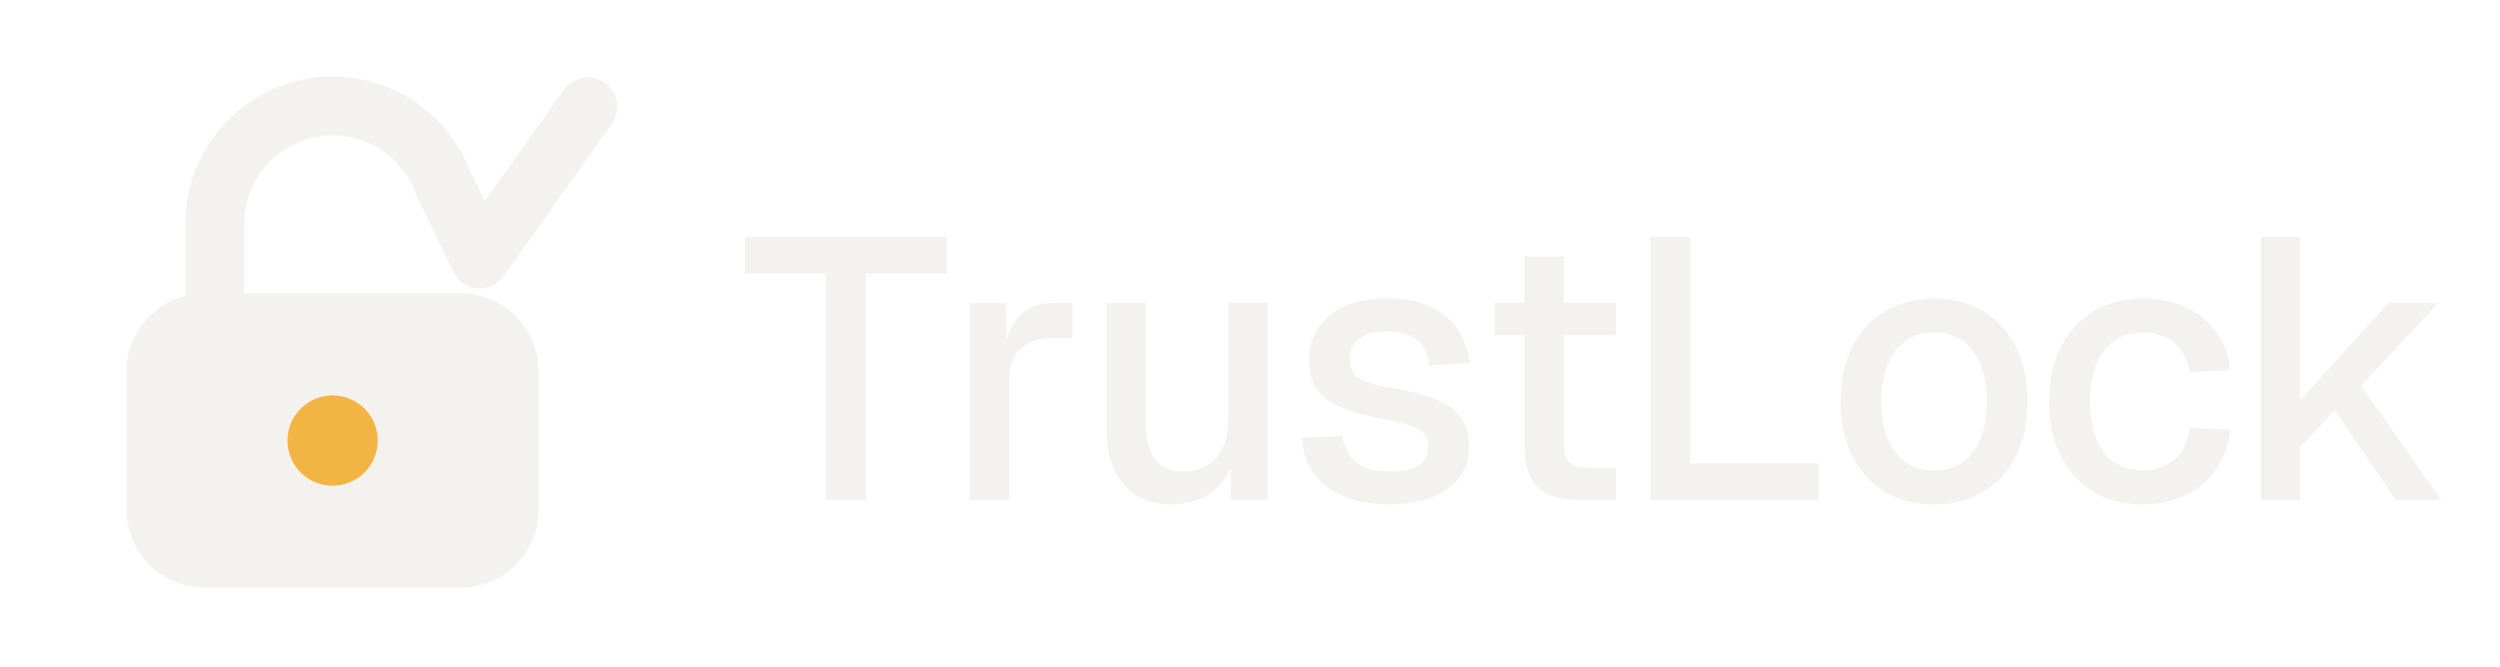
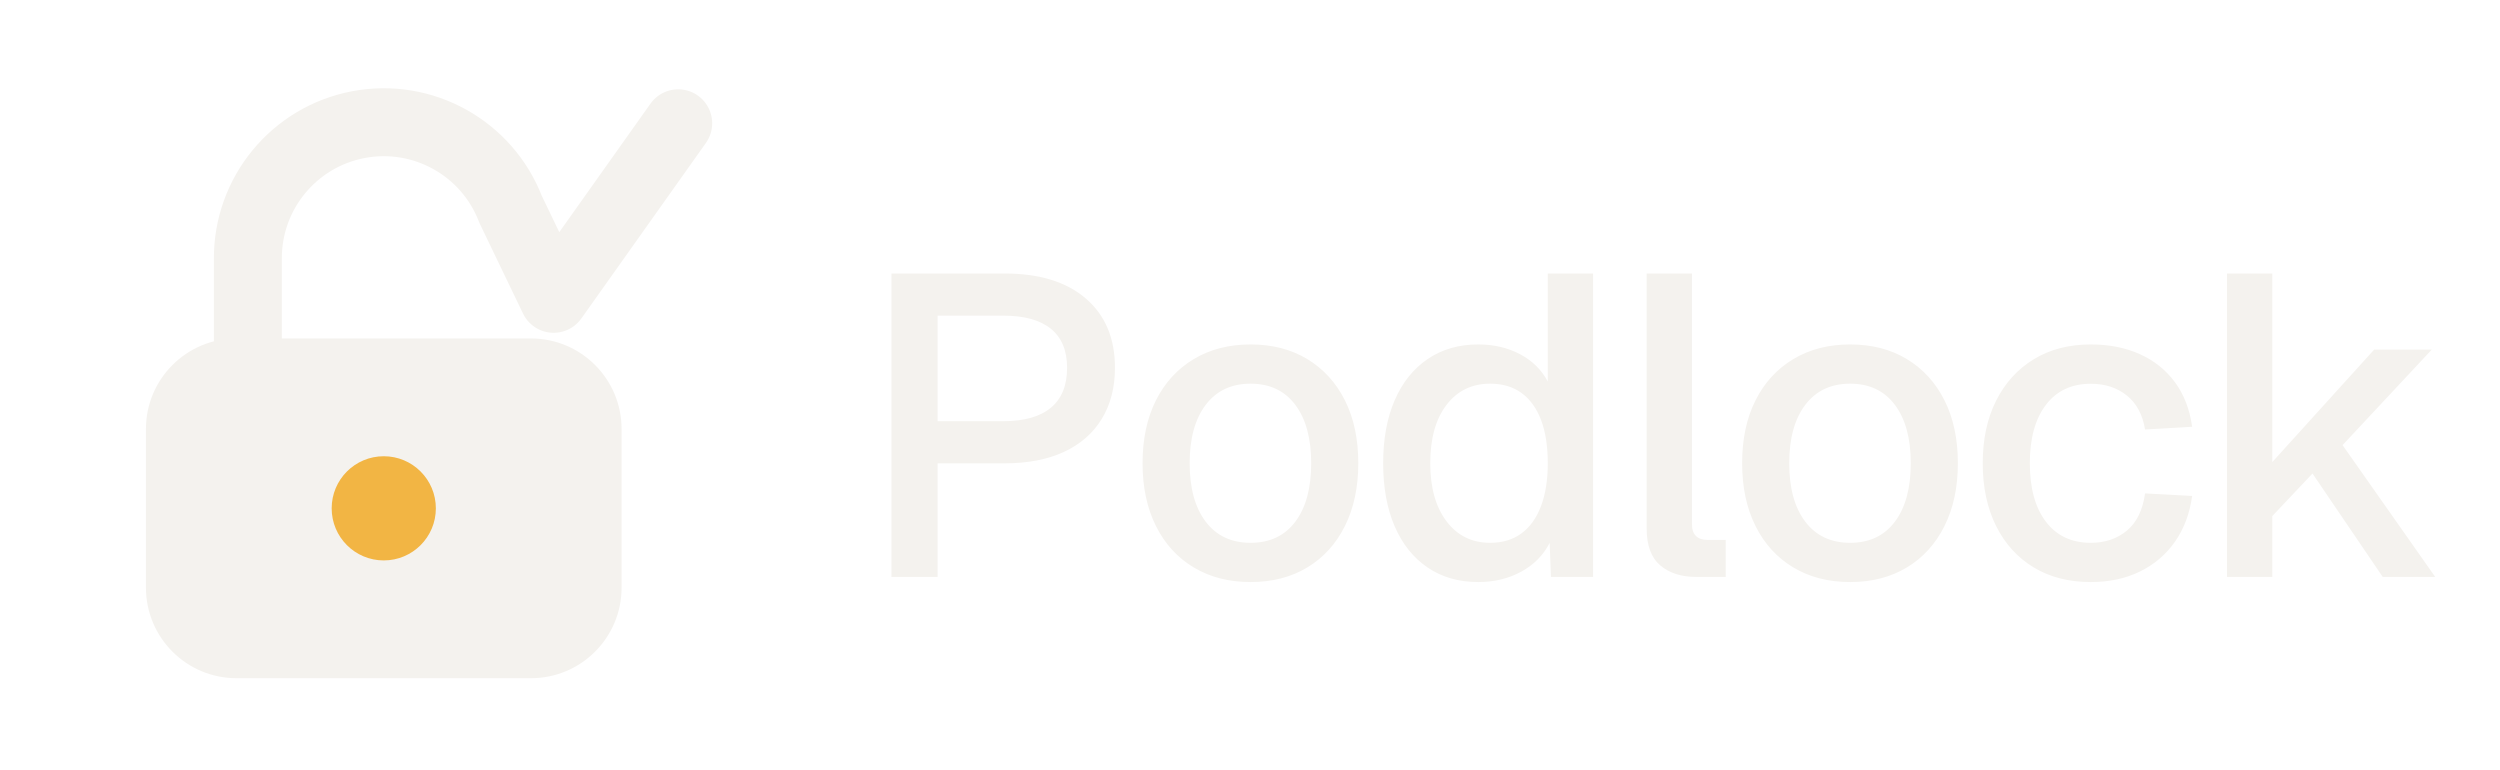
- <svg xmlns="http://www.w3.org/2000/svg" viewBox="0 0 270 72" width="270" height="72" role="img" aria-label="TrustLock">
+ <svg xmlns="http://www.w3.org/2000/svg" viewBox="0 0 234 72" width="234" height="72" role="img" aria-label="Podlock">
  <g transform="translate(2 2) scale(1.06)">
    <path d="M20 29 V21 A12 12 0 0 1 43.2 16.6 L47 24.5 L58 9" fill="none" stroke="#F4F2EE" stroke-width="6" stroke-linecap="round" stroke-linejoin="round" />
    <rect x="11" y="28" width="42" height="30" rx="8" fill="#F4F2EE" />
    <circle cx="32" cy="43" r="4.6" fill="#F2B544" />
  </g>
-   <path d="M89.192 54.0V29.544H80.464V25.6H102.248V29.544H93.52V54.0ZM104.728 54.0V32.72H108.6L108.776 38.368L108.408 38.256Q108.848 35.36 110.184 34.04Q111.52 32.72 113.792 32.72H115.824V36.512H113.808Q112.184 36.512 111.116 37.044Q110.048 37.576 109.508 38.656Q108.968 39.736 108.968 41.448V54.0ZM126.48 54.48Q123.272 54.48 121.38 52.34Q119.488 50.2 119.488 46.416V32.72H123.728V45.328Q123.728 48.208 124.72 49.564Q125.712 50.92 127.776 50.92Q130.072 50.92 131.368 49.42Q132.664 47.92 132.664 45.184V32.72H136.904V54.0H132.952L132.896 48.448L133.488 48.688Q132.912 51.496 131.112 52.988Q129.312 54.48 126.48 54.48ZM150.128 54.48Q147.032 54.48 144.972 53.556Q142.912 52.632 141.828 51.008Q140.744 49.384 140.584 47.296L144.96 47.064Q145.264 48.856 146.428 49.892Q147.592 50.928 150.136 50.928Q152.112 50.928 153.18 50.284Q154.248 49.64 154.248 48.24Q154.248 47.456 153.888 46.936Q153.528 46.416 152.476 46.024Q151.424 45.632 149.392 45.264Q146.296 44.696 144.54 43.864Q142.784 43.032 142.072 41.812Q141.36 40.592 141.36 38.848Q141.36 35.928 143.56 34.084Q145.76 32.24 149.904 32.24Q152.848 32.24 154.724 33.216Q156.6 34.192 157.568 35.788Q158.536 37.384 158.72 39.232L154.368 39.472Q154.304 38.472 153.82 37.632Q153.336 36.792 152.376 36.292Q151.416 35.792 149.824 35.792Q147.776 35.792 146.772 36.596Q145.768 37.4 145.768 38.672Q145.768 39.624 146.164 40.232Q146.56 40.84 147.552 41.224Q148.544 41.608 150.256 41.896Q153.464 42.4 155.304 43.216Q157.144 44.032 157.9 45.252Q158.656 46.472 158.656 48.208Q158.656 51.2 156.3 52.84Q153.944 54.48 150.128 54.48ZM170.552 54.0Q167.52 54.0 166.08 52.604Q164.64 51.208 164.64 48.224V27.736H168.88V47.936Q168.88 49.408 169.524 49.972Q170.168 50.536 171.496 50.536H174.52V54.0ZM161.408 36.184V32.72H174.52V36.184ZM178.24 54.0V25.6H182.56V52.392L180.288 50.056H196.392V54.0ZM208.896 54.48Q205.856 54.48 203.572 53.112Q201.288 51.744 200.036 49.236Q198.784 46.728 198.784 43.36Q198.784 39.96 200.036 37.472Q201.288 34.984 203.572 33.612Q205.856 32.24 208.896 32.24Q211.936 32.24 214.204 33.612Q216.472 34.984 217.724 37.472Q218.976 39.96 218.976 43.36Q218.976 46.728 217.724 49.236Q216.472 51.744 214.204 53.112Q211.936 54.48 208.896 54.48ZM208.896 50.808Q211.592 50.808 213.08 48.832Q214.568 46.856 214.568 43.36Q214.568 39.872 213.08 37.892Q211.592 35.912 208.896 35.912Q206.2 35.912 204.696 37.892Q203.192 39.872 203.192 43.36Q203.192 46.856 204.696 48.832Q206.2 50.808 208.896 50.808ZM231.416 54.48Q228.344 54.48 226.076 53.112Q223.808 51.744 222.556 49.236Q221.304 46.728 221.304 43.36Q221.304 39.992 222.556 37.504Q223.808 35.016 226.076 33.628Q228.344 32.24 231.416 32.24Q233.992 32.24 236.008 33.148Q238.024 34.056 239.292 35.772Q240.56 37.488 240.904 39.944L236.496 40.2Q236.16 38.12 234.792 37.02Q233.424 35.92 231.416 35.92Q228.72 35.92 227.216 37.896Q225.712 39.872 225.712 43.36Q225.712 46.856 227.216 48.832Q228.72 50.808 231.416 50.808Q233.432 50.808 234.804 49.66Q236.176 48.512 236.496 46.184L240.904 46.424Q240.568 48.88 239.308 50.688Q238.048 52.496 236.032 53.488Q234.016 54.48 231.416 54.48ZM244.168 54.0V25.6H248.408V43.248L257.944 32.72H263.336L254.984 41.664L263.656 54.0H258.744L252.168 44.32L248.408 48.304V54.0Z" fill="#F4F2EE" />
+   <path d="M83.44 54.0V25.6H94.032Q98.912 25.6 101.636 27.944Q104.36 30.288 104.36 34.424Q104.36 37.192 103.124 39.212Q101.888 41.232 99.58 42.3Q97.272 43.368 94.032 43.368H87.76V54.0ZM87.76 39.424H93.912Q96.84 39.424 98.36 38.164Q99.88 36.904 99.88 34.424Q99.88 32.008 98.364 30.776Q96.848 29.544 93.912 29.544H87.76ZM117.056 54.48Q114.016 54.48 111.732 53.112Q109.448 51.744 108.196 49.236Q106.944 46.728 106.944 43.36Q106.944 39.96 108.196 37.472Q109.448 34.984 111.732 33.612Q114.016 32.24 117.056 32.24Q120.096 32.24 122.364 33.612Q124.632 34.984 125.884 37.472Q127.136 39.96 127.136 43.36Q127.136 46.728 125.884 49.236Q124.632 51.744 122.364 53.112Q120.096 54.48 117.056 54.48ZM117.056 50.808Q119.752 50.808 121.24 48.832Q122.728 46.856 122.728 43.36Q122.728 39.872 121.24 37.892Q119.752 35.912 117.056 35.912Q114.36 35.912 112.856 37.892Q111.352 39.872 111.352 43.36Q111.352 46.856 112.856 48.832Q114.36 50.808 117.056 50.808ZM138.368 54.48Q135.624 54.48 133.62 53.116Q131.616 51.752 130.54 49.26Q129.464 46.768 129.464 43.36Q129.464 39.952 130.544 37.46Q131.624 34.968 133.632 33.604Q135.64 32.24 138.368 32.24Q140.544 32.24 142.272 33.152Q144 34.064 144.872 35.712V25.6H149.112V54.0H145.168L145.048 50.816Q144.168 52.536 142.388 53.508Q140.608 54.48 138.368 54.48ZM139.48 50.808Q141.216 50.808 142.416 49.92Q143.616 49.032 144.244 47.356Q144.872 45.68 144.872 43.36Q144.872 40.976 144.244 39.316Q143.616 37.656 142.416 36.784Q141.216 35.912 139.48 35.912Q136.912 35.912 135.392 37.9Q133.872 39.888 133.872 43.36Q133.872 46.784 135.396 48.796Q136.92 50.808 139.48 50.808ZM158.768 54.0Q156.672 54.0 155.4 52.92Q154.128 51.84 154.128 49.472V25.6H158.368V49.072Q158.368 49.808 158.744 50.172Q159.12 50.536 159.824 50.536H161.528V54.0ZM173.176 54.48Q170.136 54.48 167.852 53.112Q165.568 51.744 164.316 49.236Q163.064 46.728 163.064 43.36Q163.064 39.96 164.316 37.472Q165.568 34.984 167.852 33.612Q170.136 32.24 173.176 32.24Q176.216 32.24 178.484 33.612Q180.752 34.984 182.004 37.472Q183.256 39.96 183.256 43.36Q183.256 46.728 182.004 49.236Q180.752 51.744 178.484 53.112Q176.216 54.48 173.176 54.48ZM173.176 50.808Q175.872 50.808 177.36 48.832Q178.848 46.856 178.848 43.36Q178.848 39.872 177.36 37.892Q175.872 35.912 173.176 35.912Q170.48 35.912 168.976 37.892Q167.472 39.872 167.472 43.36Q167.472 46.856 168.976 48.832Q170.48 50.808 173.176 50.808ZM195.696 54.48Q192.624 54.48 190.356 53.112Q188.088 51.744 186.836 49.236Q185.584 46.728 185.584 43.36Q185.584 39.992 186.836 37.504Q188.088 35.016 190.356 33.628Q192.624 32.24 195.696 32.24Q198.272 32.24 200.288 33.148Q202.304 34.056 203.572 35.772Q204.84 37.488 205.184 39.944L200.776 40.2Q200.44 38.12 199.072 37.02Q197.704 35.92 195.696 35.92Q193 35.92 191.496 37.896Q189.992 39.872 189.992 43.36Q189.992 46.856 191.496 48.832Q193 50.808 195.696 50.808Q197.712 50.808 199.084 49.66Q200.456 48.512 200.776 46.184L205.184 46.424Q204.848 48.88 203.588 50.688Q202.328 52.496 200.312 53.488Q198.296 54.48 195.696 54.48ZM208.448 54.0V25.6H212.688V43.248L222.224 32.72H227.616L219.264 41.664L227.936 54.0H223.024L216.448 44.32L212.688 48.304V54.0Z" fill="#F4F2EE" />
</svg>
